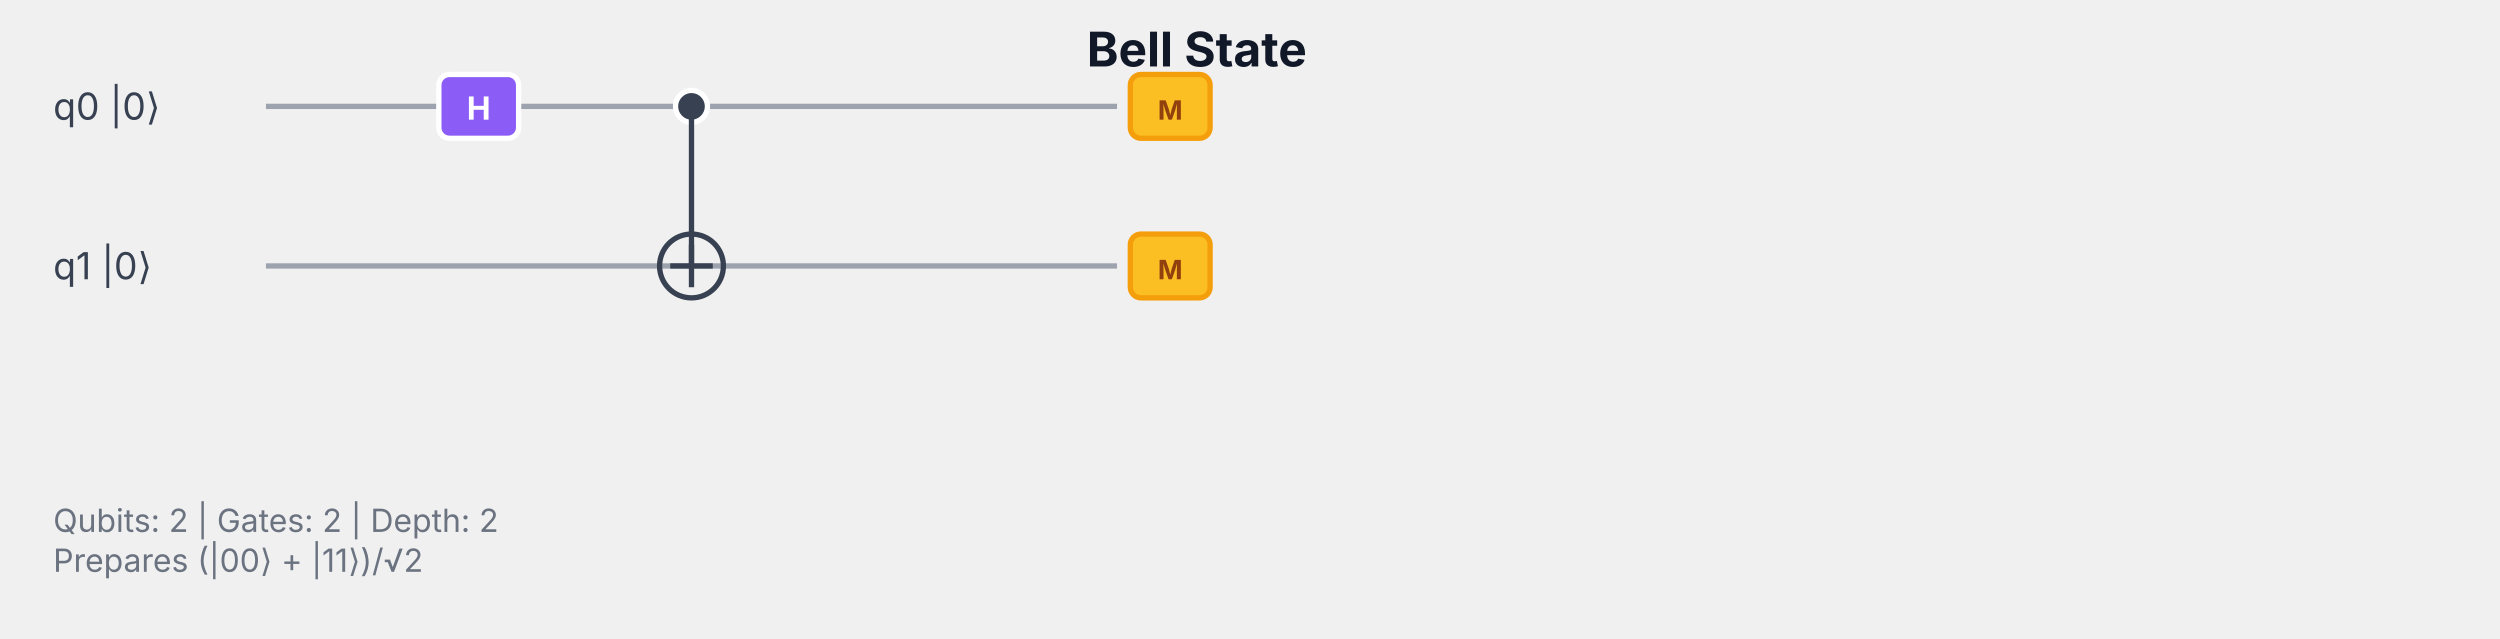
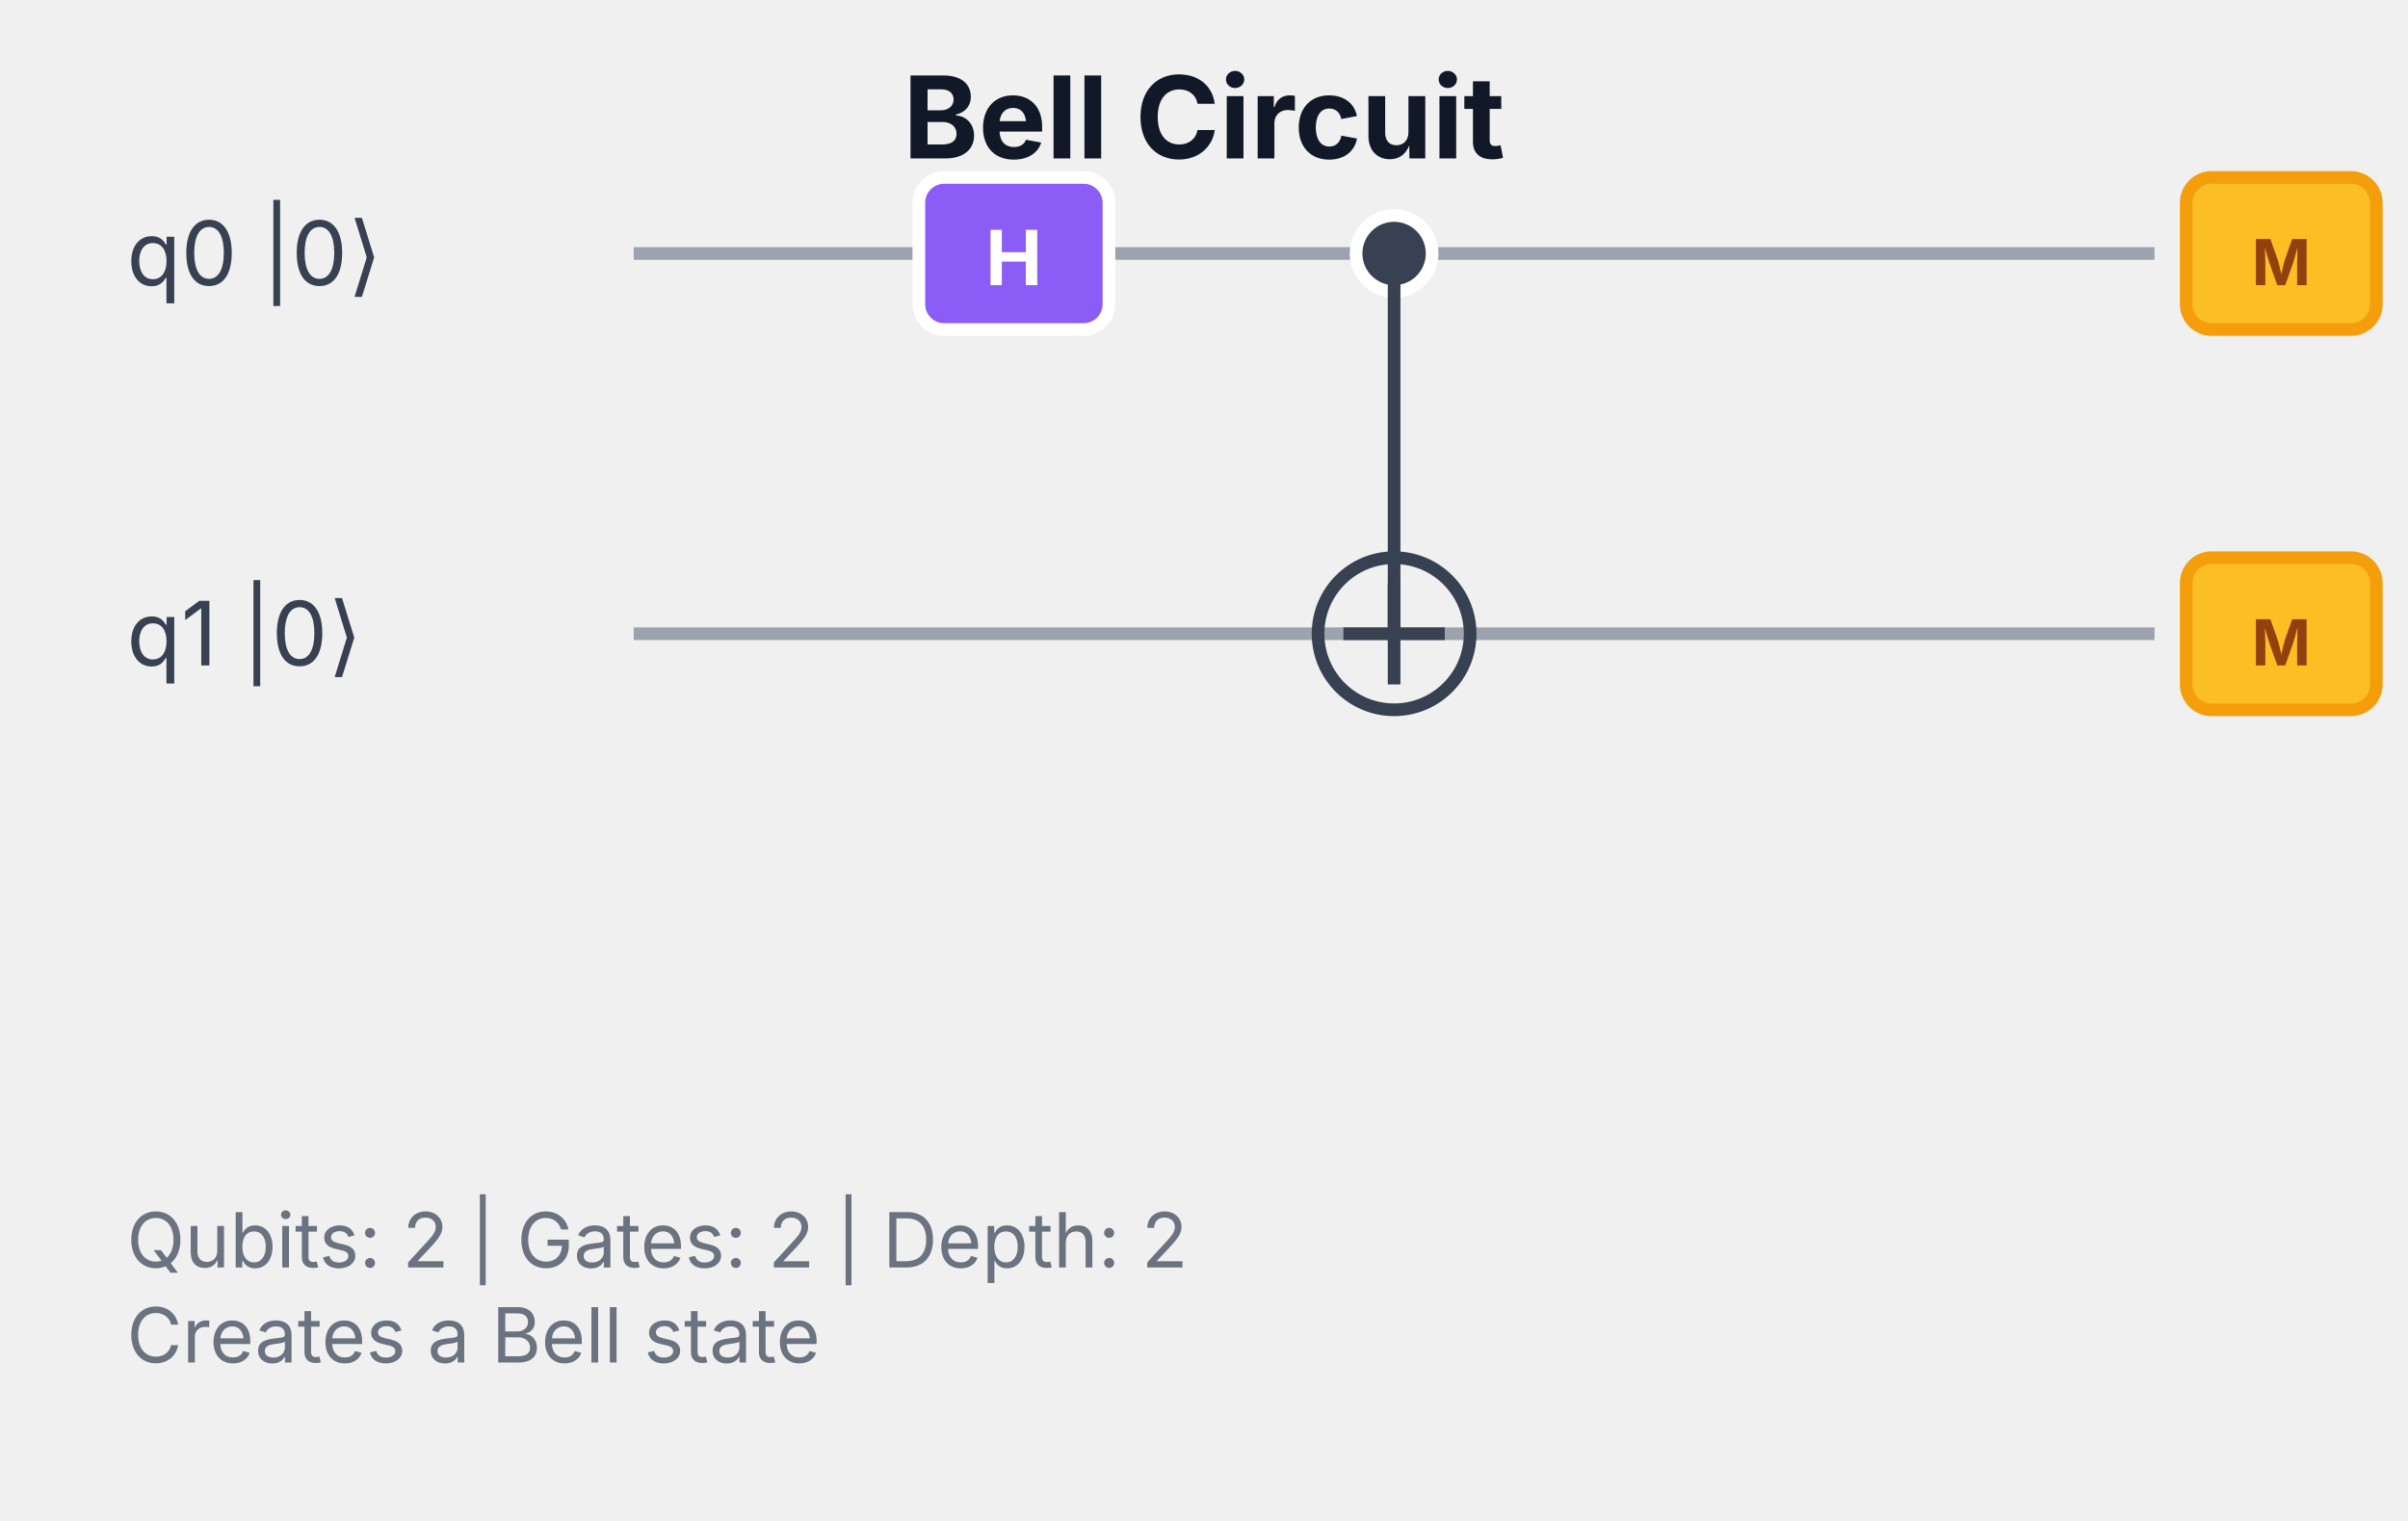
- <svg xmlns="http://www.w3.org/2000/svg" height="240" style="background-color: #ffffff; border: 1px solid #e5e7eb; border-radius: 8px;" width="940">
+ <svg xmlns="http://www.w3.org/2000/svg" height="240" style="background-color: #ffffff; border: 1px solid #e5e7eb; border-radius: 8px;" width="380">
  <defs>
    <style>.gate-group:hover rect { opacity: 1; stroke-width: 3; }
                         .gate-group:hover circle { stroke-width: 3; }
                         text { font-family: 'SF Pro Display', 'Segoe UI', system-ui, sans-serif; }</style>
  </defs>
-   <text fill="#111827" font-size="18" font-weight="bold" text-anchor="middle" x="450" y="25">Bell State</text>
+   <text fill="#111827" font-size="18" font-weight="bold" text-anchor="middle" x="190" y="25">Bell Circuit</text>
  <g>
    <text fill="#374151" font-size="14" x="20" y="45">q0 |0⟩</text>
-     <line stroke="#9ca3af" stroke-width="2" x1="100" x2="420" y1="40" y2="40" />
+     <line stroke="#9ca3af" stroke-width="2" x1="100" x2="340" y1="40" y2="40" />
  </g>
  <g>
    <text fill="#374151" font-size="14" x="20" y="105">q1 |0⟩</text>
-     <line stroke="#9ca3af" stroke-width="2" x1="100" x2="420" y1="100" y2="100" />
+     <line stroke="#9ca3af" stroke-width="2" x1="100" x2="340" y1="100" y2="100" />
  </g>
  <g class="gate-group">
-     <rect fill="#8b5cf6" height="24" rx="4" stroke="#ffffff" stroke-width="2" width="30" x="165" y="28" />
-     <text fill="#ffffff" font-size="12" font-weight="bold" text-anchor="middle" x="180" y="45">H</text>
+     <rect fill="#8b5cf6" height="24" rx="4" stroke="#ffffff" stroke-width="2" width="30" x="145" y="28" />
+     <text fill="#ffffff" font-size="12" font-weight="bold" text-anchor="middle" x="160" y="45">H</text>
  </g>
  <g class="gate-group">
-     <circle cx="260" cy="40" fill="#374151" r="6" stroke="#ffffff" stroke-width="2" />
-     <circle cx="260" cy="100" fill="none" r="12" stroke="#374151" stroke-width="2" />
-     <line stroke="#374151" stroke-width="2" x1="252" x2="268" y1="100" y2="100" />
-     <line stroke="#374151" stroke-width="2" x1="260" x2="260" y1="92" y2="108" />
-     <line stroke="#374151" stroke-width="2" x1="260" x2="260" y1="40" y2="100" />
+     <circle cx="220" cy="40" fill="#374151" r="6" stroke="#ffffff" stroke-width="2" />
+     <circle cx="220" cy="100" fill="none" r="12" stroke="#374151" stroke-width="2" />
+     <line stroke="#374151" stroke-width="2" x1="212" x2="228" y1="100" y2="100" />
+     <line stroke="#374151" stroke-width="2" x1="220" x2="220" y1="92" y2="108" />
+     <line stroke="#374151" stroke-width="2" x1="220" x2="220" y1="40" y2="100" />
  </g>
  <g>
-     <rect fill="#fbbf24" height="24" rx="4" stroke="#f59e0b" stroke-width="2" width="30" x="425" y="28" />
-     <text fill="#92400e" font-size="10" font-weight="bold" text-anchor="middle" x="440" y="45">M</text>
+     <rect fill="#fbbf24" height="24" rx="4" stroke="#f59e0b" stroke-width="2" width="30" x="345" y="28" />
+     <text fill="#92400e" font-size="10" font-weight="bold" text-anchor="middle" x="360" y="45">M</text>
  </g>
  <g>
-     <rect fill="#fbbf24" height="24" rx="4" stroke="#f59e0b" stroke-width="2" width="30" x="425" y="88" />
-     <text fill="#92400e" font-size="10" font-weight="bold" text-anchor="middle" x="440" y="105">M</text>
+     <rect fill="#fbbf24" height="24" rx="4" stroke="#f59e0b" stroke-width="2" width="30" x="345" y="88" />
+     <text fill="#92400e" font-size="10" font-weight="bold" text-anchor="middle" x="360" y="105">M</text>
  </g>
  <g>
    <text fill="#6b7280" font-size="12" x="20" y="200">Qubits: 2 | Gates: 2 | Depth: 2</text>
-     <text fill="#6b7280" font-size="12" x="20" y="215">Prepares (|00⟩ + |11⟩)/√2</text>
+     <text fill="#6b7280" font-size="12" x="20" y="215">Creates a Bell state</text>
  </g>
</svg>
